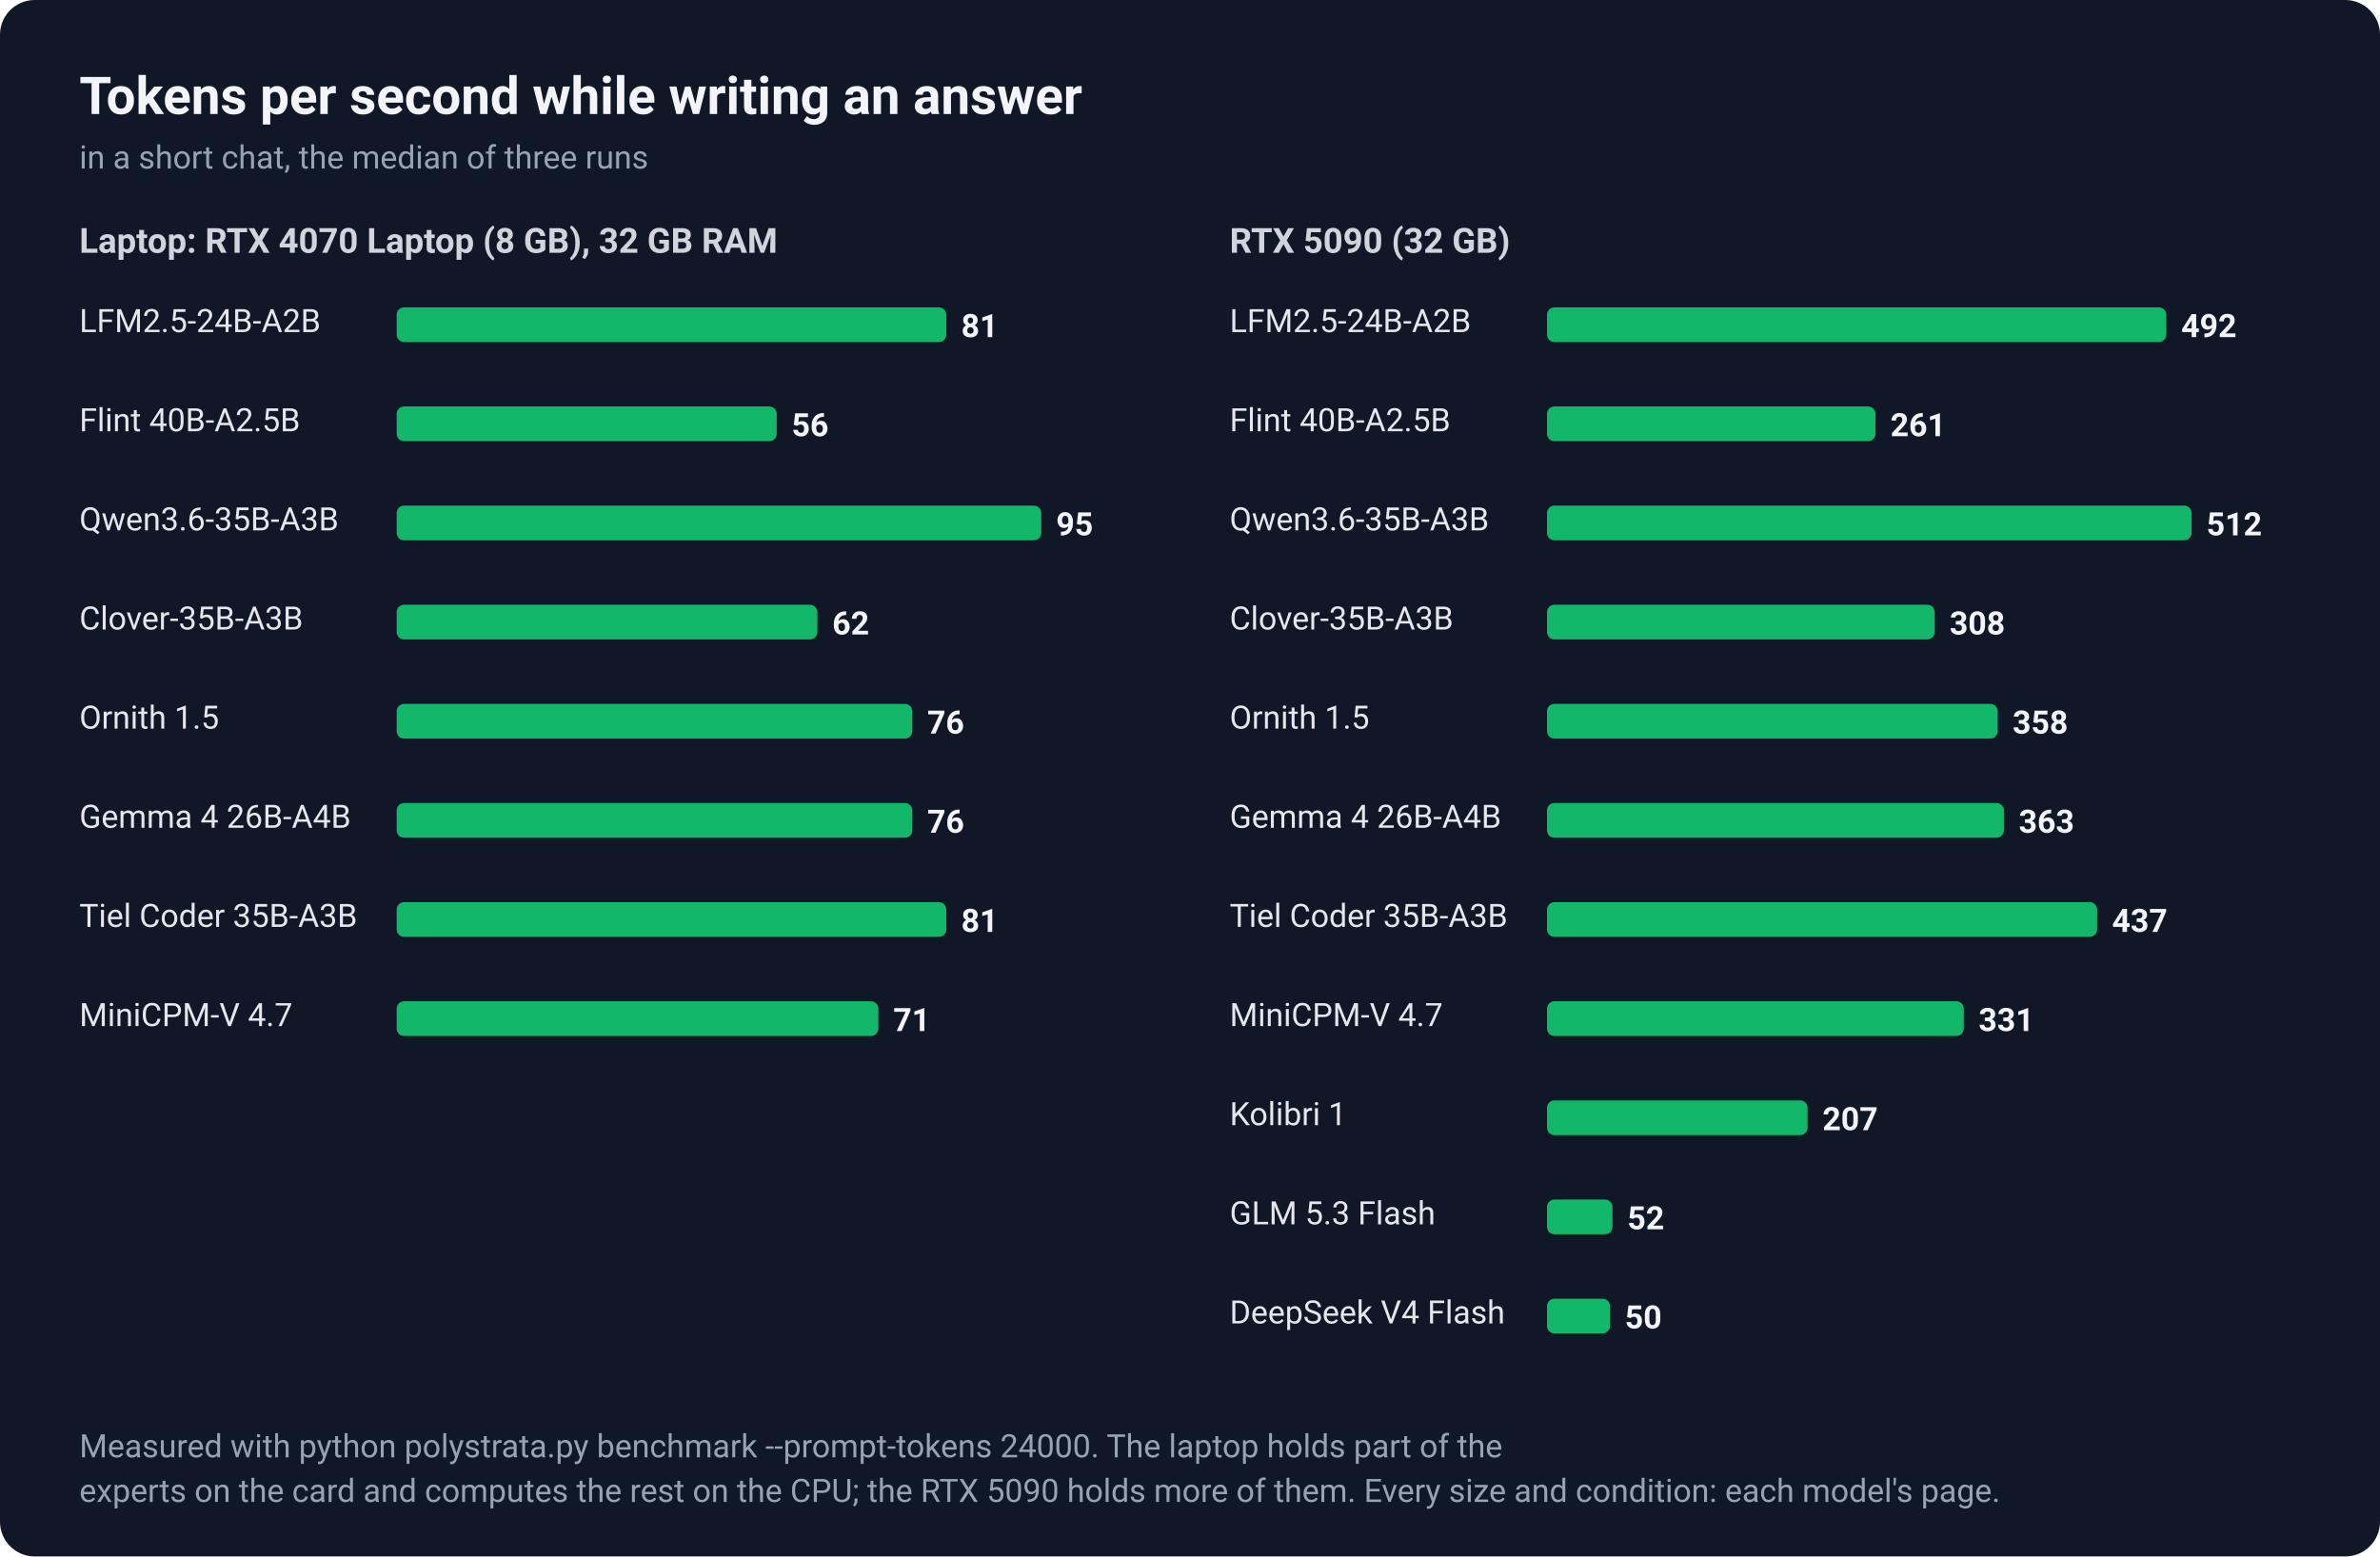
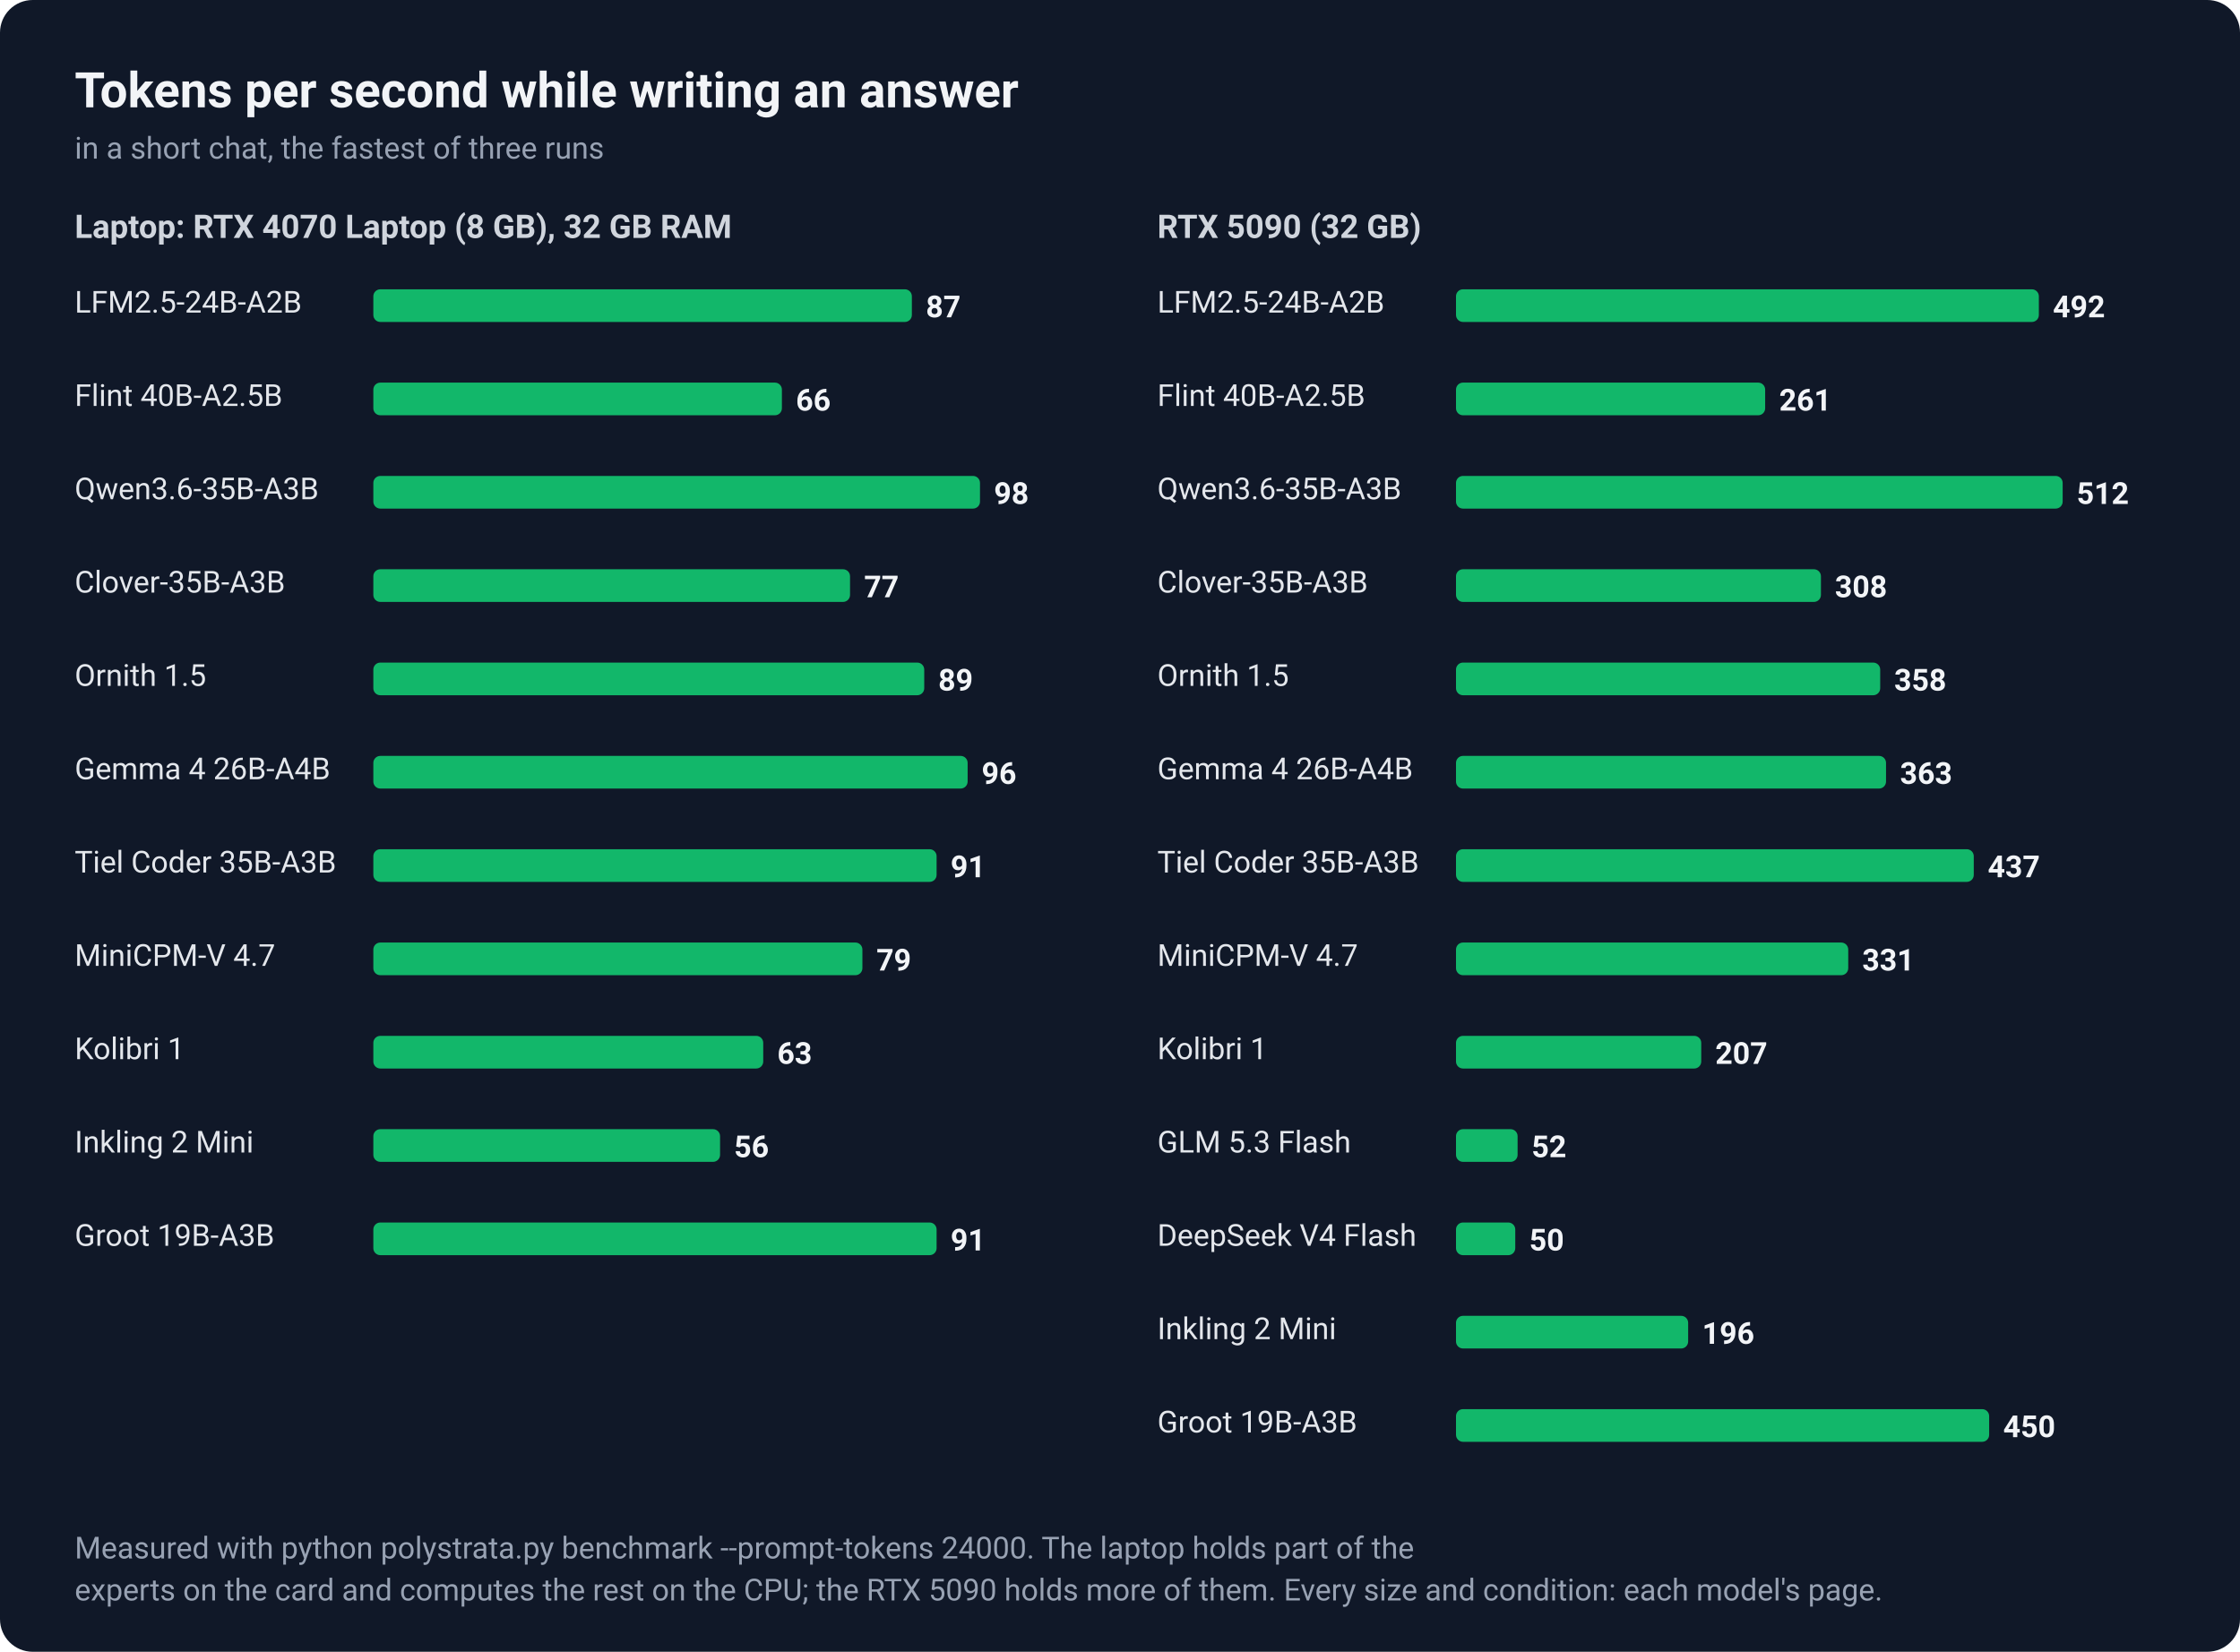
- <svg xmlns="http://www.w3.org/2000/svg" viewBox="0 0 960 628" width="960" height="628" role="img" aria-label="Tokens per second while writing an answer, 0.2.18. Laptop: RTX 4070 Laptop (8 GB), 32 GB RAM: LFM2.5-24B-A2B 81, Flint 40B-A2.5B 56, Qwen3.6-35B-A3B 95, Clover-35B-A3B 62, Ornith 1.5 76, Gemma 4 26B-A4B 76, Tiel Coder 35B-A3B 81, MiniCPM-V 4.7 71. RTX 5090 (32 GB): LFM2.5-24B-A2B 492, Flint 40B-A2.5B 261, Qwen3.6-35B-A3B 512, Clover-35B-A3B 308, Ornith 1.5 358, Gemma 4 26B-A4B 363, Tiel Coder 35B-A3B 437, MiniCPM-V 4.7 331, Kolibri 1 207, GLM 5.3 Flash 52, DeepSeek V4 Flash 50">
+ <svg xmlns="http://www.w3.org/2000/svg" viewBox="0 0 960 708" width="960" height="708" role="img" aria-label="Tokens per second while writing an answer, 0.2.19. Laptop: RTX 4070 Laptop (8 GB), 32 GB RAM: LFM2.5-24B-A2B 87, Flint 40B-A2.5B 66, Qwen3.6-35B-A3B 98, Clover-35B-A3B 77, Ornith 1.5 89, Gemma 4 26B-A4B 96, Tiel Coder 35B-A3B 91, MiniCPM-V 4.7 79, Kolibri 1 63, Inkling 2 Mini 56, Groot 19B-A3B 91. RTX 5090 (32 GB): LFM2.5-24B-A2B 492, Flint 40B-A2.5B 261, Qwen3.6-35B-A3B 512, Clover-35B-A3B 308, Ornith 1.5 358, Gemma 4 26B-A4B 363, Tiel Coder 35B-A3B 437, MiniCPM-V 4.7 331, Kolibri 1 207, GLM 5.3 Flash 52, DeepSeek V4 Flash 50, Inkling 2 Mini 196, Groot 19B-A3B 450">
  <style>
text{font-family:system-ui,-apple-system,"Segoe UI",Roboto,"Helvetica Neue",Arial,sans-serif}
.h{font-size:21px;font-weight:700;fill:#f2f4f7}
.s{font-size:13px;fill:#98a2b3}
.p{font-size:14px;font-weight:600;fill:#d0d5dd}
.m{font-size:13px;fill:#e4e7ec}
.o{font-size:12px;fill:#98a2b3}
.v{font-size:13px;font-weight:700;fill:#f2f4f7}
</style>
-   <rect width="960" height="628" rx="14" fill="#101828" />
+   <rect width="960" height="708" rx="14" fill="#101828" />
  <text x="32" y="46" class="h">Tokens per second while writing an answer</text>
-   <text x="32" y="68" class="s">in a short chat, the median of three runs</text>
+   <text x="32" y="68" class="s">in a short chat, the fastest of three runs</text>
  <text x="32" y="102" class="p">Laptop: RTX 4070 Laptop (8 GB), 32 GB RAM</text>
  <text x="32" y="134" class="m">LFM2.5-24B-A2B</text>
-   <rect x="160" y="124" width="221.7" height="14" rx="3" fill="#12b76a" />
-   <text x="387.7" y="136" class="v">81</text>
+   <rect x="160" y="124" width="230.8" height="14" rx="3" fill="#12b76a" />
+   <text x="396.8" y="136" class="v">87</text>
  <text x="32" y="174" class="m">Flint 40B-A2.5B</text>
-   <rect x="160" y="164" width="153.3" height="14" rx="3" fill="#12b76a" />
-   <text x="319.3" y="176" class="v">56</text>
+   <rect x="160" y="164" width="175.1" height="14" rx="3" fill="#12b76a" />
+   <text x="341.1" y="176" class="v">66</text>
  <text x="32" y="214" class="m">Qwen3.6-35B-A3B</text>
  <rect x="160" y="204" width="260.0" height="14" rx="3" fill="#12b76a" />
-   <text x="426.0" y="216" class="v">95</text>
+   <text x="426.0" y="216" class="v">98</text>
  <text x="32" y="254" class="m">Clover-35B-A3B</text>
-   <rect x="160" y="244" width="169.7" height="14" rx="3" fill="#12b76a" />
-   <text x="335.7" y="256" class="v">62</text>
+   <rect x="160" y="244" width="204.3" height="14" rx="3" fill="#12b76a" />
+   <text x="370.3" y="256" class="v">77</text>
  <text x="32" y="294" class="m">Ornith 1.5</text>
-   <rect x="160" y="284" width="208.0" height="14" rx="3" fill="#12b76a" />
-   <text x="374.0" y="296" class="v">76</text>
+   <rect x="160" y="284" width="236.1" height="14" rx="3" fill="#12b76a" />
+   <text x="402.1" y="296" class="v">89</text>
  <text x="32" y="334" class="m">Gemma 4 26B-A4B</text>
-   <rect x="160" y="324" width="208.0" height="14" rx="3" fill="#12b76a" />
-   <text x="374.0" y="336" class="v">76</text>
+   <rect x="160" y="324" width="254.7" height="14" rx="3" fill="#12b76a" />
+   <text x="420.7" y="336" class="v">96</text>
  <text x="32" y="374" class="m">Tiel Coder 35B-A3B</text>
-   <rect x="160" y="364" width="221.7" height="14" rx="3" fill="#12b76a" />
-   <text x="387.7" y="376" class="v">81</text>
+   <rect x="160" y="364" width="241.4" height="14" rx="3" fill="#12b76a" />
+   <text x="407.4" y="376" class="v">91</text>
  <text x="32" y="414" class="m">MiniCPM-V 4.7</text>
-   <rect x="160" y="404" width="194.3" height="14" rx="3" fill="#12b76a" />
-   <text x="360.3" y="416" class="v">71</text>
+   <rect x="160" y="404" width="209.6" height="14" rx="3" fill="#12b76a" />
+   <text x="375.6" y="416" class="v">79</text>
+   <text x="32" y="454" class="m">Kolibri 1</text>
+   <rect x="160" y="444" width="167.1" height="14" rx="3" fill="#12b76a" />
+   <text x="333.1" y="456" class="v">63</text>
+   <text x="32" y="494" class="m">Inkling 2 Mini</text>
+   <rect x="160" y="484" width="148.6" height="14" rx="3" fill="#12b76a" />
+   <text x="314.6" y="496" class="v">56</text>
+   <text x="32" y="534" class="m">Groot 19B-A3B</text>
+   <rect x="160" y="524" width="241.4" height="14" rx="3" fill="#12b76a" />
+   <text x="407.4" y="536" class="v">91</text>
  <text x="496" y="102" class="p">RTX 5090 (32 GB)</text>
  <text x="496" y="134" class="m">LFM2.5-24B-A2B</text>
  <rect x="624" y="124" width="249.8" height="14" rx="3" fill="#12b76a" />
  <text x="879.8" y="136" class="v">492</text>
  <text x="496" y="174" class="m">Flint 40B-A2.5B</text>
  <rect x="624" y="164" width="132.5" height="14" rx="3" fill="#12b76a" />
  <text x="762.5" y="176" class="v">261</text>
  <text x="496" y="214" class="m">Qwen3.6-35B-A3B</text>
  <rect x="624" y="204" width="260.0" height="14" rx="3" fill="#12b76a" />
  <text x="890.0" y="216" class="v">512</text>
  <text x="496" y="254" class="m">Clover-35B-A3B</text>
  <rect x="624" y="244" width="156.4" height="14" rx="3" fill="#12b76a" />
  <text x="786.4" y="256" class="v">308</text>
  <text x="496" y="294" class="m">Ornith 1.5</text>
  <rect x="624" y="284" width="181.8" height="14" rx="3" fill="#12b76a" />
  <text x="811.8" y="296" class="v">358</text>
  <text x="496" y="334" class="m">Gemma 4 26B-A4B</text>
  <rect x="624" y="324" width="184.3" height="14" rx="3" fill="#12b76a" />
  <text x="814.3" y="336" class="v">363</text>
  <text x="496" y="374" class="m">Tiel Coder 35B-A3B</text>
  <rect x="624" y="364" width="221.9" height="14" rx="3" fill="#12b76a" />
  <text x="851.9" y="376" class="v">437</text>
  <text x="496" y="414" class="m">MiniCPM-V 4.7</text>
  <rect x="624" y="404" width="168.1" height="14" rx="3" fill="#12b76a" />
  <text x="798.1" y="416" class="v">331</text>
  <text x="496" y="454" class="m">Kolibri 1</text>
  <rect x="624" y="444" width="105.1" height="14" rx="3" fill="#12b76a" />
  <text x="735.1" y="456" class="v">207</text>
  <text x="496" y="494" class="m">GLM 5.3 Flash</text>
  <rect x="624" y="484" width="26.4" height="14" rx="3" fill="#12b76a" />
  <text x="656.4" y="496" class="v">52</text>
  <text x="496" y="534" class="m">DeepSeek V4 Flash</text>
  <rect x="624" y="524" width="25.4" height="14" rx="3" fill="#12b76a" />
  <text x="655.4" y="536" class="v">50</text>
-   <text x="32" y="588" class="s">Measured with python polystrata.py benchmark --prompt-tokens 24000. The laptop holds part of the</text>
-   <text x="32" y="606" class="s">experts on the card and computes the rest on the CPU; the RTX 5090 holds more of them. Every size and condition: each model's page.</text>
+   <text x="496" y="574" class="m">Inkling 2 Mini</text>
+   <rect x="624" y="564" width="99.5" height="14" rx="3" fill="#12b76a" />
+   <text x="729.5" y="576" class="v">196</text>
+   <text x="496" y="614" class="m">Groot 19B-A3B</text>
+   <rect x="624" y="604" width="228.5" height="14" rx="3" fill="#12b76a" />
+   <text x="858.5" y="616" class="v">450</text>
+   <text x="32" y="668" class="s">Measured with python polystrata.py benchmark --prompt-tokens 24000. The laptop holds part of the</text>
+   <text x="32" y="686" class="s">experts on the card and computes the rest on the CPU; the RTX 5090 holds more of them. Every size and condition: each model's page.</text>
</svg>
